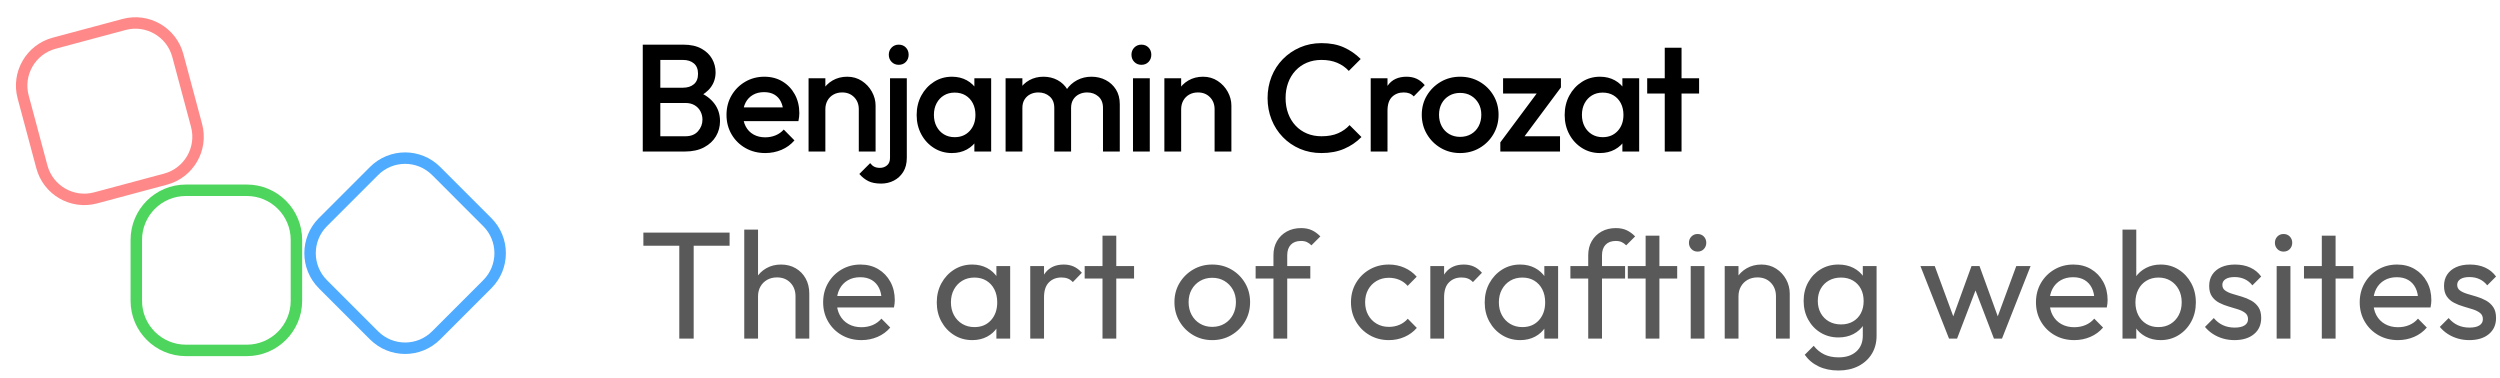
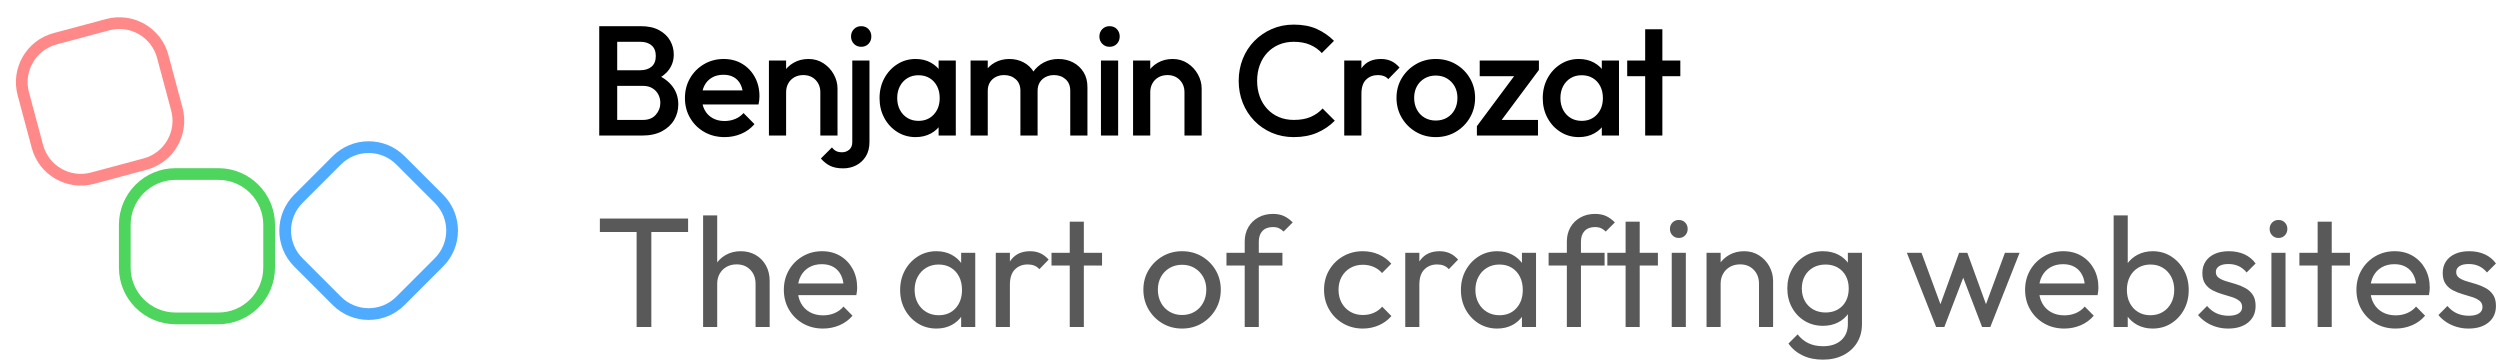
- <svg xmlns="http://www.w3.org/2000/svg" viewBox="0 0 655 99">
+ <svg xmlns="http://www.w3.org/2000/svg" viewBox="0 0 640 93">
  <g fill="none" fill-rule="evenodd">
    <g fill="currentColor" fill-rule="nonzero">
-       <path d="M177.974 88.71V61.74h3.77v26.97h-3.77Zm-9.41-24.32v-3.44h22.59v3.44h-22.59Zm39.86 24.32V77.65c0-1.46-.448-2.653-1.345-3.58-.897-.927-2.062-1.39-3.498-1.39-.977 0-1.839.212-2.586.635s-1.333 1.008-1.756 1.755c-.423.747-.635 1.603-.635 2.57l-1.5-.84c0-1.447.325-2.732.975-3.855.65-1.123 1.544-2.01 2.682-2.66 1.138-.65 2.426-.975 3.865-.975 1.439 0 2.716.323 3.833.97 1.117.647 1.992 1.542 2.625 2.685.633 1.143.95 2.465.95 3.965v11.78h-3.61Zm-13.43 0V60.15h3.61v28.56h-3.61Zm30.7.4c-1.9 0-3.607-.43-5.12-1.29-1.513-.86-2.71-2.042-3.59-3.545-.88-1.503-1.32-3.195-1.32-5.075 0-1.873.432-3.555 1.295-5.045.863-1.49 2.038-2.67 3.525-3.54 1.487-.87 3.143-1.305 4.97-1.305 1.753 0 3.303.402 4.65 1.205 1.347.803 2.405 1.908 3.175 3.315s1.155 3.013 1.155 4.82c0 .267-.017.553-.05.86-.033.307-.087.653-.16 1.04h-16.03v-2.99h14.12l-1.32 1.15c-.013-1.273-.243-2.36-.69-3.26-.447-.9-1.083-1.595-1.91-2.085-.827-.49-1.83-.735-3.01-.735-1.24 0-2.322.268-3.245.805-.923.537-1.64 1.285-2.15 2.245-.51.96-.765 2.097-.765 3.41 0 1.327.268 2.49.805 3.49s1.295 1.775 2.275 2.325c.98.55 2.113.825 3.4.825 1.06 0 2.04-.19 2.94-.57.9-.38 1.663-.94 2.29-1.68l2.31 2.34c-.907 1.067-2.018 1.882-3.335 2.445-1.317.563-2.722.845-4.215.845Zm29.04 0c-1.753 0-3.333-.435-4.74-1.305-1.407-.87-2.518-2.05-3.335-3.54-.817-1.49-1.225-3.162-1.225-5.015 0-1.873.408-3.557 1.225-5.05.817-1.493 1.927-2.682 3.33-3.565 1.403-.883 2.978-1.325 4.725-1.325 1.453 0 2.747.3 3.88.9 1.133.6 2.045 1.43 2.735 2.49.69 1.06 1.072 2.277 1.145 3.65v5.71c-.08 1.373-.46 2.592-1.14 3.655-.68 1.063-1.588 1.895-2.725 2.495-1.137.6-2.428.9-3.875.9Zm.58-3.41c1.793 0 3.235-.602 4.325-1.805 1.09-1.203 1.635-2.762 1.635-4.675 0-1.287-.248-2.418-.745-3.395s-1.193-1.738-2.09-2.285c-.897-.547-1.945-.82-3.145-.82s-2.26.277-3.18.83c-.92.553-1.645 1.318-2.175 2.295-.53.977-.795 2.098-.795 3.365s.265 2.388.795 3.365 1.258 1.742 2.185 2.295 1.99.83 3.19.83Zm5.74 3.01v-5.1l.66-4.65-.66-4.59v-4.66h3.61v19h-3.61Zm8.87 0v-19h3.61v19h-3.61Zm3.61-10.82-1.35-.63c0-2.407.56-4.333 1.68-5.78 1.12-1.447 2.733-2.17 4.84-2.17.947 0 1.808.17 2.585.51.777.34 1.498.887 2.165 1.64l-2.37 2.45c-.4-.433-.842-.743-1.325-.93-.483-.187-1.042-.28-1.675-.28-1.327 0-2.417.428-3.27 1.285-.853.857-1.28 2.158-1.28 3.905Zm15.32 10.82V61.75h3.61v26.96h-3.61Zm-4.67-15.73v-3.27h12.94v3.27h-12.94Zm33.42 16.13c-1.847 0-3.518-.442-5.015-1.325-1.497-.883-2.685-2.078-3.565-3.585-.88-1.507-1.32-3.187-1.32-5.04 0-1.847.44-3.51 1.32-4.99.88-1.48 2.068-2.66 3.565-3.54 1.497-.88 3.168-1.32 5.015-1.32 1.86 0 3.538.435 5.035 1.305 1.497.87 2.685 2.05 3.565 3.54.88 1.49 1.32 3.158 1.32 5.005 0 1.86-.44 3.542-1.32 5.045-.88 1.503-2.068 2.697-3.565 3.58-1.497.883-3.175 1.325-5.035 1.325Zm0-3.47c1.207 0 2.278-.278 3.215-.835.937-.557 1.67-1.327 2.2-2.31.53-.983.795-2.098.795-3.345 0-1.233-.27-2.327-.81-3.28-.54-.953-1.273-1.707-2.2-2.26-.927-.553-1.993-.83-3.2-.83-1.187 0-2.25.277-3.19.83s-1.675 1.307-2.205 2.26c-.53.953-.795 2.05-.795 3.29 0 1.247.265 2.36.795 3.34s1.265 1.748 2.205 2.305c.94.557 2.003.835 3.19.835Zm16.04 3.07V66.86c0-1.393.307-2.622.92-3.685.613-1.063 1.465-1.898 2.555-2.505 1.09-.607 2.345-.91 3.765-.91 1.093 0 2.04.188 2.84.565.8.377 1.537.915 2.21 1.615l-2.34 2.34c-.367-.373-.762-.658-1.185-.855-.423-.197-.935-.295-1.535-.295-1.153 0-2.045.328-2.675.985-.63.657-.945 1.575-.945 2.755v21.84h-3.61Zm-4.67-15.73v-3.27h14.33v3.27h-14.33Zm34.91 16.13c-1.867 0-3.553-.437-5.06-1.31-1.507-.873-2.695-2.063-3.565-3.57-.87-1.507-1.305-3.187-1.305-5.04 0-1.867.435-3.545 1.305-5.035.87-1.49 2.058-2.67 3.565-3.54 1.507-.87 3.193-1.305 5.06-1.305 1.453 0 2.81.277 4.07.83 1.26.553 2.333 1.34 3.22 2.36l-2.37 2.4c-.6-.693-1.322-1.22-2.165-1.58-.843-.36-1.762-.54-2.755-.54-1.207 0-2.28.277-3.22.83-.94.553-1.675 1.307-2.205 2.26-.53.953-.795 2.06-.795 3.32 0 1.247.265 2.355.795 3.325.53.97 1.265 1.733 2.205 2.29.94.557 2.013.835 3.22.835 1 0 1.923-.18 2.77-.54.847-.36 1.573-.89 2.18-1.59l2.37 2.4c-.893 1.027-1.973 1.817-3.24 2.37-1.267.553-2.627.83-4.08.83Zm10.86-.4v-19h3.61v19h-3.61Zm3.61-10.82-1.35-.63c0-2.407.56-4.333 1.68-5.78 1.12-1.447 2.733-2.17 4.84-2.17.947 0 1.808.17 2.585.51.777.34 1.498.887 2.165 1.64l-2.37 2.45c-.4-.433-.842-.743-1.325-.93-.483-.187-1.042-.28-1.675-.28-1.327 0-2.417.428-3.27 1.285-.853.857-1.28 2.158-1.28 3.905Zm19.94 11.22c-1.753 0-3.333-.435-4.74-1.305-1.407-.87-2.518-2.05-3.335-3.54-.817-1.49-1.225-3.162-1.225-5.015 0-1.873.408-3.557 1.225-5.05.817-1.493 1.927-2.682 3.33-3.565 1.403-.883 2.978-1.325 4.725-1.325 1.453 0 2.747.3 3.88.9 1.133.6 2.045 1.43 2.735 2.49.69 1.06 1.072 2.277 1.145 3.65v5.71c-.08 1.373-.46 2.592-1.14 3.655-.68 1.063-1.588 1.895-2.725 2.495-1.137.6-2.428.9-3.875.9Zm.58-3.41c1.793 0 3.235-.602 4.325-1.805 1.09-1.203 1.635-2.762 1.635-4.675 0-1.287-.248-2.418-.745-3.395-.497-.977-1.193-1.738-2.09-2.285-.897-.547-1.945-.82-3.145-.82s-2.26.277-3.18.83c-.92.553-1.645 1.318-2.175 2.295-.53.977-.795 2.098-.795 3.365s.265 2.388.795 3.365 1.258 1.742 2.185 2.295c.927.553 1.99.83 3.19.83Zm5.74 3.01v-5.1l.66-4.65-.66-4.59v-4.66h3.61v19h-3.61Zm11.5 0V66.86c0-1.393.307-2.622.92-3.685.613-1.063 1.465-1.898 2.555-2.505 1.09-.607 2.345-.91 3.765-.91 1.093 0 2.04.188 2.84.565.8.377 1.537.915 2.21 1.615l-2.34 2.34c-.367-.373-.762-.658-1.185-.855-.423-.197-.935-.295-1.535-.295-1.153 0-2.045.328-2.675.985-.63.657-.945 1.575-.945 2.755v21.84h-3.61Zm-4.67-15.73v-3.27h14.33v3.27h-14.33Zm19.71 15.73V61.75h3.61v26.96h-3.61Zm-4.67-15.73v-3.27h12.94v3.27h-12.94Zm16.48 15.73v-19h3.61v19h-3.61Zm1.8-22.79c-.647 0-1.185-.223-1.615-.67-.43-.447-.645-.993-.645-1.64 0-.653.215-1.2.645-1.64.43-.44.968-.66 1.615-.66.673 0 1.222.22 1.645.66.423.44.635.987.635 1.64 0 .647-.212 1.193-.635 1.64-.423.447-.972.67-1.645.67Zm20.54 22.79V77.65c0-1.46-.448-2.653-1.345-3.58-.897-.927-2.062-1.39-3.498-1.39-.977 0-1.839.212-2.586.635s-1.333 1.008-1.756 1.755c-.423.747-.635 1.603-.635 2.57l-1.5-.84c0-1.447.325-2.732.975-3.855.65-1.123 1.544-2.01 2.682-2.66 1.138-.65 2.426-.975 3.865-.975 1.439 0 2.716.358 3.833 1.075 1.117.717 1.992 1.657 2.625 2.82.633 1.163.95 2.405.95 3.725v11.78h-3.61Zm-13.43 0v-19h3.61v19h-3.61Zm29.79 8.36c-1.96 0-3.69-.358-5.19-1.075-1.5-.717-2.71-1.732-3.63-3.045l2.35-2.35c.76.98 1.673 1.73 2.74 2.25 1.067.52 2.333.78 3.8.78 1.94 0 3.478-.51 4.615-1.53s1.705-2.407 1.705-4.16v-4.71l.66-4.26-.66-4.26v-5h3.61v18.23c0 1.827-.42 3.422-1.26 4.785-.84 1.363-2.012 2.428-3.515 3.195s-3.245 1.15-5.225 1.15Zm0-8.66c-1.727 0-3.28-.417-4.66-1.25-1.38-.833-2.467-1.977-3.26-3.43-.793-1.453-1.19-3.087-1.19-4.9 0-1.807.395-3.427 1.185-4.86.79-1.433 1.875-2.568 3.255-3.405 1.38-.837 2.93-1.255 4.65-1.255 1.493 0 2.815.295 3.965.885 1.15.59 2.063 1.41 2.74 2.46.677 1.05 1.052 2.282 1.125 3.695v5.03c-.08 1.387-.463 2.61-1.15 3.67-.687 1.06-1.602 1.885-2.745 2.475-1.143.59-2.448.885-3.915.885Zm.7-3.41c1.18 0 2.215-.255 3.105-.765.89-.51 1.58-1.225 2.07-2.145.49-.92.735-1.997.735-3.23 0-1.227-.247-2.298-.74-3.215s-1.185-1.633-2.075-2.15c-.89-.517-1.928-.775-3.115-.775-1.193 0-2.248.258-3.165.775-.917.517-1.632 1.233-2.145 2.15s-.77 1.985-.77 3.205c0 1.2.258 2.267.775 3.2.517.933 1.233 1.658 2.15 2.175.917.517 1.975.775 3.175.775Zm28.28 3.71-7.49-19h3.75l5.45 14.79-1.2.03 5.38-14.82h2.1l5.38 14.82-1.2-.03 5.45-14.79h3.75l-7.49 19h-2.11l-5.49-14.34h1.32l-5.49 14.34zm32.81.4c-1.9 0-3.607-.43-5.12-1.29-1.513-.86-2.71-2.042-3.59-3.545-.88-1.503-1.32-3.195-1.32-5.075 0-1.873.432-3.555 1.295-5.045.863-1.49 2.038-2.67 3.525-3.54 1.487-.87 3.143-1.305 4.97-1.305 1.753 0 3.303.402 4.65 1.205 1.347.803 2.405 1.908 3.175 3.315s1.155 3.013 1.155 4.82c0 .267-.017.553-.05.86-.033.307-.087.653-.16 1.04h-16.03v-2.99h14.12l-1.32 1.15c-.013-1.273-.243-2.36-.69-3.26-.447-.9-1.083-1.595-1.91-2.085-.827-.49-1.83-.735-3.01-.735-1.24 0-2.322.268-3.245.805s-1.64 1.285-2.15 2.245c-.51.96-.765 2.097-.765 3.41 0 1.327.268 2.49.805 3.49s1.295 1.775 2.275 2.325c.98.55 2.113.825 3.4.825 1.06 0 2.04-.19 2.94-.57.9-.38 1.663-.94 2.29-1.68l2.31 2.34c-.907 1.067-2.018 1.882-3.335 2.445-1.317.563-2.722.845-4.215.845Zm22.64 0c-1.447 0-2.745-.302-3.895-.905-1.15-.603-2.072-1.437-2.765-2.5s-1.08-2.278-1.16-3.645v-5.71c.08-1.38.473-2.6 1.18-3.66.707-1.06 1.637-1.888 2.79-2.485 1.153-.597 2.437-.895 3.85-.895 1.74 0 3.307.44 4.7 1.32 1.393.88 2.495 2.067 3.305 3.56.81 1.493 1.215 3.18 1.215 5.06 0 1.853-.403 3.525-1.21 5.015-.807 1.49-1.908 2.67-3.305 3.54-1.397.87-2.965 1.305-4.705 1.305Zm-.6-3.41c1.2 0 2.257-.275 3.17-.825.913-.55 1.632-1.315 2.155-2.295.523-.98.785-2.103.785-3.37 0-1.273-.262-2.398-.785-3.375s-1.24-1.74-2.15-2.29c-.91-.55-1.958-.825-3.145-.825s-2.237.275-3.15.825c-.913.55-1.623 1.313-2.13 2.29s-.76 2.105-.76 3.385c0 1.267.252 2.388.755 3.365s1.21 1.74 2.12 2.29c.91.55 1.955.825 3.135.825Zm-9.4 3.01V60.15h3.61v14.22l-.67 4.59.67 4.65v5.1h-3.61Zm29.32.4c-1.047 0-2.048-.14-3.005-.42-.957-.28-1.832-.677-2.625-1.19-.793-.513-1.487-1.13-2.08-1.85l2.31-2.32c.7.84 1.505 1.467 2.415 1.88.91.413 1.928.62 3.055.62 1.12 0 1.983-.192 2.59-.575.607-.383.91-.928.91-1.635 0-.693-.245-1.233-.735-1.62-.49-.387-1.123-.705-1.9-.955s-1.595-.498-2.455-.745c-.86-.247-1.678-.57-2.455-.97s-1.41-.952-1.9-1.655-.735-1.625-.735-2.765c0-1.147.275-2.137.825-2.97.55-.833 1.33-1.48 2.34-1.94 1.01-.46 2.215-.69 3.615-.69 1.487 0 2.812.263 3.975.79 1.163.527 2.122 1.31 2.875 2.35l-2.31 2.31c-.553-.707-1.22-1.245-2-1.615-.78-.37-1.667-.555-2.66-.555-1.033 0-1.827.183-2.38.55-.553.367-.83.863-.83 1.49 0 .633.245 1.127.735 1.48.49.353 1.123.647 1.9.88.777.233 1.595.477 2.455.73.86.253 1.678.593 2.455 1.02.777.427 1.41 1 1.9 1.72s.735 1.67.735 2.85c0 1.78-.632 3.192-1.895 4.235-1.263 1.043-2.972 1.565-5.125 1.565Zm11.07-.4v-19h3.61v19h-3.61Zm1.8-22.79c-.647 0-1.185-.223-1.615-.67-.43-.447-.645-.993-.645-1.64 0-.653.215-1.2.645-1.64.43-.44.968-.66 1.615-.66.673 0 1.222.22 1.645.66.423.44.635.987.635 1.64 0 .647-.212 1.193-.635 1.64-.423.447-.972.67-1.645.67Zm10.03 22.79V61.75h3.61v26.96h-3.61Zm-4.67-15.73v-3.27h12.94v3.27h-12.94Zm24.63 16.13c-1.9 0-3.607-.43-5.12-1.29-1.513-.86-2.71-2.042-3.59-3.545-.88-1.503-1.32-3.195-1.32-5.075 0-1.873.432-3.555 1.295-5.045.863-1.49 2.038-2.67 3.525-3.54 1.487-.87 3.143-1.305 4.97-1.305 1.753 0 3.303.402 4.65 1.205 1.347.803 2.405 1.908 3.175 3.315s1.155 3.013 1.155 4.82c0 .267-.017.553-.05.86-.033.307-.087.653-.16 1.04h-16.03v-2.99h14.12l-1.32 1.15c-.013-1.273-.243-2.36-.69-3.26-.447-.9-1.083-1.595-1.91-2.085-.827-.49-1.83-.735-3.01-.735-1.24 0-2.322.268-3.245.805s-1.64 1.285-2.15 2.245c-.51.96-.765 2.097-.765 3.41 0 1.327.268 2.49.805 3.49s1.295 1.775 2.275 2.325c.98.55 2.113.825 3.4.825 1.06 0 2.04-.19 2.94-.57.9-.38 1.663-.94 2.29-1.68l2.31 2.34c-.907 1.067-2.018 1.882-3.335 2.445-1.317.563-2.722.845-4.215.845Zm18.67 0c-1.047 0-2.048-.14-3.005-.42-.957-.28-1.832-.677-2.625-1.19-.793-.513-1.487-1.13-2.08-1.85l2.31-2.32c.7.84 1.505 1.467 2.415 1.88.91.413 1.928.62 3.055.62 1.12 0 1.983-.192 2.59-.575.607-.383.91-.928.91-1.635 0-.693-.245-1.233-.735-1.62-.49-.387-1.123-.705-1.9-.955s-1.595-.498-2.455-.745c-.86-.247-1.678-.57-2.455-.97s-1.41-.952-1.9-1.655-.735-1.625-.735-2.765c0-1.147.275-2.137.825-2.97.55-.833 1.33-1.48 2.34-1.94 1.01-.46 2.215-.69 3.615-.69 1.487 0 2.812.263 3.975.79 1.163.527 2.122 1.31 2.875 2.35l-2.31 2.31c-.553-.707-1.22-1.245-2-1.615-.78-.37-1.667-.555-2.66-.555-1.033 0-1.827.183-2.38.55-.553.367-.83.863-.83 1.49 0 .633.245 1.127.735 1.48.49.353 1.123.647 1.9.88.777.233 1.595.477 2.455.73.86.253 1.678.593 2.455 1.02.777.427 1.41 1 1.9 1.72s.735 1.67.735 2.85c0 1.78-.632 3.192-1.895 4.235-1.263 1.043-2.972 1.565-5.125 1.565Z" opacity=".65" />
-       <path d="M171.564 39.7v-4h8.04c1.413 0 2.507-.44 3.28-1.32.773-.88 1.16-1.893 1.16-3.04 0-.773-.173-1.493-.52-2.16-.347-.667-.853-1.2-1.52-1.6-.667-.4-1.467-.6-2.4-.6h-8.04v-4h7.36c1.2 0 2.16-.307 2.88-.92.72-.613 1.08-1.52 1.08-2.72 0-1.2-.36-2.107-1.08-2.72-.72-.613-1.68-.92-2.88-.92h-7.36v-4h7.48c1.893 0 3.467.347 4.72 1.04 1.253.693 2.187 1.587 2.8 2.68.613 1.093.92 2.267.92 3.52 0 1.467-.407 2.76-1.22 3.88s-2.007 2.027-3.58 2.72l.36-1.44c1.76.72 3.133 1.733 4.12 3.04.987 1.307 1.48 2.84 1.48 4.6 0 1.44-.353 2.76-1.06 3.96-.707 1.2-1.747 2.167-3.12 2.9s-3.06 1.1-5.06 1.1h-7.84Zm-3.16 0v-28h4.6v28h-4.6Zm32.1.4c-1.92 0-3.647-.433-5.18-1.3-1.533-.867-2.747-2.06-3.64-3.58-.893-1.52-1.34-3.227-1.34-5.12s.44-3.593 1.32-5.1c.88-1.507 2.073-2.7 3.58-3.58 1.507-.88 3.18-1.32 5.02-1.32 1.787 0 3.367.413 4.74 1.24 1.373.827 2.453 1.96 3.24 3.4s1.18 3.08 1.18 4.92c0 .32-.02.647-.06.98-.04.333-.1.7-.18 1.1h-15.76v-3.6h13.48l-1.64 1.44c-.053-1.173-.28-2.16-.68-2.96-.4-.8-.967-1.413-1.7-1.84-.733-.427-1.633-.64-2.7-.64-1.12 0-2.093.24-2.92.72-.827.48-1.467 1.153-1.92 2.02-.453.867-.68 1.9-.68 3.1 0 1.2.24 2.253.72 3.16.48.907 1.16 1.607 2.04 2.1.88.493 1.893.74 3.04.74.987 0 1.9-.173 2.74-.52.84-.347 1.553-.853 2.14-1.52l2.8 2.84c-.933 1.093-2.067 1.92-3.4 2.48s-2.747.84-4.24.84Zm24.5-.4V28.62c0-1.28-.407-2.333-1.22-3.16-.813-.827-1.857-1.24-3.13-1.24-.867 0-1.632.187-2.295.56-.663.373-1.182.893-1.555 1.56-.373.667-.56 1.427-.56 2.28l-1.72-.96c0-1.467.32-2.767.96-3.9.64-1.133 1.525-2.027 2.656-2.68 1.131-.653 2.411-.98 3.84-.98 1.43 0 2.704.367 3.824 1.1 1.12.733 2 1.68 2.64 2.84.64 1.16.96 2.367.96 3.62V39.7h-4.4Zm-13.16 0V20.5h4.4v19.2h-4.4Z" />
-       <path d="M230.864 48.1c-1.36 0-2.473-.213-3.34-.64-.867-.427-1.66-1.053-2.38-1.88l2.84-2.84c.32.427.68.74 1.08.94.4.2.893.3 1.48.3.72 0 1.34-.22 1.86-.66.52-.44.78-1.087.78-1.94V20.5h4.4v20.84c0 1.467-.313 2.7-.94 3.7-.627 1-1.447 1.76-2.46 2.28-1.013.52-2.12.78-3.32.78Zm4.6-31.12c-.747 0-1.367-.253-1.86-.76-.493-.507-.74-1.133-.74-1.88s.247-1.373.74-1.88 1.113-.76 1.86-.76c.773 0 1.4.253 1.88.76s.72 1.133.72 1.88-.24 1.373-.72 1.88-1.107.76-1.88.76Zm13.94 23.12c-1.733 0-3.3-.44-4.7-1.32-1.4-.88-2.507-2.073-3.32-3.58-.813-1.507-1.22-3.193-1.22-5.06 0-1.893.407-3.593 1.22-5.1.813-1.507 1.92-2.707 3.32-3.6 1.4-.893 2.967-1.34 4.7-1.34 1.467 0 2.767.313 3.9.94 1.133.627 2.033 1.487 2.7 2.58.667 1.093 1 2.333 1 3.72v5.52c0 1.387-.327 2.627-.98 3.72-.653 1.093-1.553 1.953-2.7 2.58-1.147.627-2.453.94-3.92.94Zm.72-4.16c1.627 0 2.94-.547 3.94-1.64 1-1.093 1.5-2.493 1.5-4.2 0-1.147-.227-2.16-.68-3.04-.453-.88-1.087-1.567-1.9-2.06-.813-.493-1.767-.74-2.86-.74-1.067 0-2.007.247-2.82.74s-1.453 1.18-1.92 2.06c-.467.88-.7 1.893-.7 3.04s.233 2.16.7 3.04c.467.88 1.107 1.567 1.92 2.06s1.753.74 2.82.74Zm5.16 3.76v-5.16l.76-4.68-.76-4.64V20.5h4.4v19.2h-4.4Zm8.18 0V20.5h4.4v19.2h-4.4Zm12.76 0V28.26c0-1.28-.4-2.273-1.2-2.98-.8-.707-1.787-1.06-2.96-1.06-.8 0-1.513.16-2.14.48-.627.32-1.127.78-1.5 1.38-.373.6-.56 1.327-.56 2.18l-1.72-.96c0-1.467.32-2.733.96-3.8.64-1.067 1.507-1.9 2.6-2.5 1.093-.6 2.32-.9 3.68-.9 1.36 0 2.587.293 3.68.88 1.093.587 1.96 1.413 2.6 2.48.64 1.067.96 2.347.96 3.84v12.4h-4.4Zm12.76 0V28.26c0-1.28-.4-2.273-1.2-2.98-.8-.707-1.787-1.06-2.96-1.06-.773 0-1.48.16-2.12.48-.64.32-1.147.78-1.52 1.38-.373.6-.56 1.327-.56 2.18l-2.48-.96c.133-1.467.56-2.733 1.28-3.8.72-1.067 1.647-1.9 2.78-2.5 1.133-.6 2.38-.9 3.74-.9 1.387 0 2.64.293 3.76.88 1.12.587 2.013 1.413 2.68 2.48.667 1.067 1 2.347 1 3.84v12.4h-4.4Zm7.86 0V20.5h4.4v19.2h-4.4Zm2.2-22.72c-.747 0-1.367-.253-1.86-.76s-.74-1.133-.74-1.88.247-1.373.74-1.88 1.113-.76 1.86-.76c.773 0 1.4.253 1.88.76s.72 1.133.72 1.88-.24 1.373-.72 1.88-1.107.76-1.88.76Zm19.18 22.72V28.62c0-1.28-.407-2.333-1.22-3.16-.813-.827-1.857-1.24-3.13-1.24-.867 0-1.632.187-2.295.56-.663.373-1.182.893-1.555 1.56-.373.667-.56 1.427-.56 2.28l-1.72-.96c0-1.467.32-2.767.96-3.9.64-1.133 1.525-2.027 2.656-2.68 1.131-.653 2.411-.98 3.84-.98 1.43 0 2.704.367 3.824 1.1 1.12.733 2 1.68 2.64 2.84.64 1.16.96 2.367.96 3.62V39.7h-4.4Zm-13.16 0V20.5h4.4v19.2h-4.4Zm41.16.4c-2.027 0-3.9-.367-5.62-1.1-1.72-.733-3.22-1.76-4.5-3.08-1.28-1.32-2.267-2.853-2.96-4.6-.693-1.747-1.04-3.62-1.04-5.62s.347-3.873 1.04-5.62c.693-1.747 1.68-3.273 2.96-4.58 1.28-1.307 2.78-2.333 4.5-3.08 1.72-.747 3.593-1.12 5.62-1.12 2.267 0 4.227.373 5.88 1.12 1.653.747 3.12 1.76 4.4 3.04l-3.12 3.12c-.827-.907-1.833-1.613-3.02-2.12-1.187-.507-2.567-.76-4.14-.76-1.387 0-2.653.24-3.8.72-1.147.48-2.14 1.167-2.98 2.06-.84.893-1.487 1.953-1.94 3.18-.453 1.227-.68 2.573-.68 4.04 0 1.467.227 2.813.68 4.04.453 1.227 1.1 2.287 1.94 3.18.84.893 1.833 1.58 2.98 2.06 1.147.48 2.413.72 3.8.72 1.707 0 3.153-.26 4.34-.78s2.193-1.233 3.02-2.14l3.12 3.12c-1.28 1.307-2.787 2.333-4.52 3.08-1.733.747-3.72 1.12-5.96 1.12Zm12.9-.4V20.5h4.4v19.2h-4.4Zm4.4-10.68-1.52-.76c0-2.427.54-4.393 1.62-5.9 1.08-1.507 2.713-2.26 4.9-2.26.96 0 1.827.173 2.6.52s1.493.907 2.16 1.68l-2.88 2.96c-.347-.373-.733-.64-1.16-.8-.427-.16-.92-.24-1.48-.24-1.227 0-2.24.387-3.04 1.16-.8.773-1.2 1.987-1.2 3.64Zm19.02 11.08c-1.867 0-3.56-.447-5.08-1.34-1.52-.893-2.727-2.1-3.62-3.62-.893-1.52-1.34-3.213-1.34-5.08 0-1.867.447-3.547 1.34-5.04.893-1.493 2.1-2.687 3.62-3.58 1.52-.893 3.213-1.34 5.08-1.34 1.893 0 3.6.44 5.12 1.32 1.52.88 2.727 2.073 3.62 3.58.893 1.507 1.34 3.193 1.34 5.06 0 1.867-.447 3.56-1.34 5.08-.893 1.52-2.1 2.727-3.62 3.62-1.52.893-3.227 1.34-5.12 1.34Zm0-4.24c1.093 0 2.06-.247 2.9-.74.84-.493 1.493-1.18 1.96-2.06.467-.88.7-1.88.7-3s-.24-2.107-.72-2.96c-.48-.853-1.133-1.527-1.96-2.02s-1.787-.74-2.88-.74c-1.067 0-2.02.247-2.86.74-.84.493-1.493 1.167-1.96 2.02-.467.853-.7 1.84-.7 2.96 0 1.12.233 2.12.7 3 .467.88 1.12 1.567 1.96 2.06.84.493 1.793.74 2.86.74Zm10.54 1.44 10.72-14.4h5.16l-10.72 14.4h-5.16Zm0 2.4v-2.4l4-1.6h11.64v4h-15.64Zm.72-15.2v-4h15.16v2.4l-4 1.6h-11.16Zm25.38 15.6c-1.733 0-3.3-.44-4.7-1.32-1.4-.88-2.507-2.073-3.32-3.58-.813-1.507-1.22-3.193-1.22-5.06 0-1.893.407-3.593 1.22-5.1.813-1.507 1.92-2.707 3.32-3.6 1.4-.893 2.967-1.34 4.7-1.34 1.467 0 2.767.313 3.9.94 1.133.627 2.033 1.487 2.7 2.58.667 1.093 1 2.333 1 3.72v5.52c0 1.387-.327 2.627-.98 3.72-.653 1.093-1.553 1.953-2.7 2.58-1.147.627-2.453.94-3.92.94Zm.72-4.16c1.627 0 2.94-.547 3.94-1.64 1-1.093 1.5-2.493 1.5-4.2 0-1.147-.227-2.16-.68-3.04-.453-.88-1.087-1.567-1.9-2.06-.813-.493-1.767-.74-2.86-.74-1.067 0-2.007.247-2.82.74-.813.493-1.453 1.18-1.92 2.06-.467.88-.7 1.893-.7 3.04s.233 2.16.7 3.04c.467.88 1.107 1.567 1.92 2.06.813.493 1.753.74 2.82.74Zm5.16 3.76v-5.16l.76-4.68-.76-4.64V20.5h4.4v19.2h-4.4Zm11.1 0V12.5h4.4v27.2h-4.4Zm-4.6-15.2v-4h13.6v4h-13.6Z" />
+       <path d="M162.974 83.71V56.74h3.77v26.97h-3.77Zm-9.41-24.32v-3.44h22.59v3.44h-22.59Zm39.86 24.32V72.65c0-1.46-.448-2.653-1.345-3.58-.897-.927-2.062-1.39-3.498-1.39-.977 0-1.839.212-2.586.635s-1.333 1.008-1.756 1.755c-.423.747-.635 1.603-.635 2.57l-1.5-.84c0-1.447.325-2.732.975-3.855.65-1.123 1.544-2.01 2.682-2.66 1.138-.65 2.426-.975 3.865-.975 1.439 0 2.716.323 3.833.97 1.117.647 1.992 1.542 2.625 2.685.633 1.143.95 2.465.95 3.965v11.78h-3.61Zm-13.43 0V55.15h3.61v28.56h-3.61Zm30.7.4c-1.9 0-3.607-.43-5.12-1.29-1.513-.86-2.71-2.042-3.59-3.545-.88-1.503-1.32-3.195-1.32-5.075 0-1.873.432-3.555 1.295-5.045.863-1.49 2.038-2.67 3.525-3.54 1.487-.87 3.143-1.305 4.97-1.305 1.753 0 3.303.402 4.65 1.205 1.347.803 2.405 1.908 3.175 3.315s1.155 3.013 1.155 4.82c0 .267-.017.553-.05.86-.033.307-.087.653-.16 1.04h-16.03v-2.99h14.12l-1.32 1.15c-.013-1.273-.243-2.36-.69-3.26-.447-.9-1.083-1.595-1.91-2.085-.827-.49-1.83-.735-3.01-.735-1.24 0-2.322.268-3.245.805-.923.537-1.64 1.285-2.15 2.245-.51.96-.765 2.097-.765 3.41 0 1.327.268 2.49.805 3.49s1.295 1.775 2.275 2.325c.98.55 2.113.825 3.4.825 1.06 0 2.04-.19 2.94-.57.9-.38 1.663-.94 2.29-1.68l2.31 2.34c-.907 1.067-2.018 1.882-3.335 2.445-1.317.563-2.722.845-4.215.845Zm29.04 0c-1.753 0-3.333-.435-4.74-1.305-1.407-.87-2.518-2.05-3.335-3.54-.817-1.49-1.225-3.162-1.225-5.015 0-1.873.408-3.557 1.225-5.05.817-1.493 1.927-2.682 3.33-3.565 1.403-.883 2.978-1.325 4.725-1.325 1.453 0 2.747.3 3.88.9 1.133.6 2.045 1.43 2.735 2.49.69 1.06 1.072 2.277 1.145 3.65v5.71c-.08 1.373-.46 2.592-1.14 3.655-.68 1.063-1.588 1.895-2.725 2.495-1.137.6-2.428.9-3.875.9Zm.58-3.41c1.793 0 3.235-.602 4.325-1.805 1.09-1.203 1.635-2.762 1.635-4.675 0-1.287-.248-2.418-.745-3.395s-1.193-1.738-2.09-2.285c-.897-.547-1.945-.82-3.145-.82s-2.26.277-3.18.83c-.92.553-1.645 1.318-2.175 2.295-.53.977-.795 2.098-.795 3.365s.265 2.388.795 3.365 1.258 1.742 2.185 2.295 1.99.83 3.19.83Zm5.74 3.01v-5.1l.66-4.65-.66-4.59v-4.66h3.61v19h-3.61Zm8.87 0v-19h3.61v19h-3.61Zm3.61-10.82-1.35-.63c0-2.407.56-4.333 1.68-5.78 1.12-1.447 2.733-2.17 4.84-2.17.947 0 1.808.17 2.585.51.777.34 1.498.887 2.165 1.64l-2.37 2.45c-.4-.433-.842-.743-1.325-.93-.483-.187-1.042-.28-1.675-.28-1.327 0-2.417.428-3.27 1.285-.853.857-1.28 2.158-1.28 3.905Zm15.32 10.82V56.75h3.61v26.96h-3.61Zm-4.67-15.73v-3.27h12.94v3.27h-12.94Zm33.42 16.13c-1.847 0-3.518-.442-5.015-1.325-1.497-.883-2.685-2.078-3.565-3.585-.88-1.507-1.32-3.187-1.32-5.04 0-1.847.44-3.51 1.32-4.99.88-1.48 2.068-2.66 3.565-3.54 1.497-.88 3.168-1.32 5.015-1.32 1.86 0 3.538.435 5.035 1.305 1.497.87 2.685 2.05 3.565 3.54.88 1.49 1.32 3.158 1.32 5.005 0 1.86-.44 3.542-1.32 5.045-.88 1.503-2.068 2.697-3.565 3.58-1.497.883-3.175 1.325-5.035 1.325Zm0-3.47c1.207 0 2.278-.278 3.215-.835.937-.557 1.67-1.327 2.2-2.31.53-.983.795-2.098.795-3.345 0-1.233-.27-2.327-.81-3.28-.54-.953-1.273-1.707-2.2-2.26-.927-.553-1.993-.83-3.2-.83-1.187 0-2.25.277-3.19.83s-1.675 1.307-2.205 2.26c-.53.953-.795 2.05-.795 3.29 0 1.247.265 2.36.795 3.34s1.265 1.748 2.205 2.305c.94.557 2.003.835 3.19.835Zm16.04 3.07V61.86c0-1.393.307-2.622.92-3.685.613-1.063 1.465-1.898 2.555-2.505 1.09-.607 2.345-.91 3.765-.91 1.093 0 2.04.188 2.84.565.8.377 1.537.915 2.21 1.615l-2.34 2.34c-.367-.373-.762-.658-1.185-.855-.423-.197-.935-.295-1.535-.295-1.153 0-2.045.328-2.675.985-.63.657-.945 1.575-.945 2.755v21.84h-3.61Zm-4.67-15.73v-3.27h14.33v3.27h-14.33Zm34.91 16.13c-1.867 0-3.553-.437-5.06-1.31-1.507-.873-2.695-2.063-3.565-3.57-.87-1.507-1.305-3.187-1.305-5.04 0-1.867.435-3.545 1.305-5.035.87-1.49 2.058-2.67 3.565-3.54 1.507-.87 3.193-1.305 5.06-1.305 1.453 0 2.81.277 4.07.83 1.26.553 2.333 1.34 3.22 2.36l-2.37 2.4c-.6-.693-1.322-1.22-2.165-1.58-.843-.36-1.762-.54-2.755-.54-1.207 0-2.28.277-3.22.83-.94.553-1.675 1.307-2.205 2.26-.53.953-.795 2.06-.795 3.32 0 1.247.265 2.355.795 3.325.53.97 1.265 1.733 2.205 2.29.94.557 2.013.835 3.22.835 1 0 1.923-.18 2.77-.54.847-.36 1.573-.89 2.18-1.59l2.37 2.4c-.893 1.027-1.973 1.817-3.24 2.37-1.267.553-2.627.83-4.08.83Zm10.86-.4v-19h3.61v19h-3.61Zm3.61-10.82-1.35-.63c0-2.407.56-4.333 1.68-5.78 1.12-1.447 2.733-2.17 4.84-2.17.947 0 1.808.17 2.585.51.777.34 1.498.887 2.165 1.64l-2.37 2.45c-.4-.433-.842-.743-1.325-.93-.483-.187-1.042-.28-1.675-.28-1.327 0-2.417.428-3.27 1.285-.853.857-1.28 2.158-1.28 3.905Zm19.94 11.22c-1.753 0-3.333-.435-4.74-1.305-1.407-.87-2.518-2.05-3.335-3.54-.817-1.49-1.225-3.162-1.225-5.015 0-1.873.408-3.557 1.225-5.05.817-1.493 1.927-2.682 3.33-3.565 1.403-.883 2.978-1.325 4.725-1.325 1.453 0 2.747.3 3.88.9 1.133.6 2.045 1.43 2.735 2.49.69 1.06 1.072 2.277 1.145 3.65v5.71c-.08 1.373-.46 2.592-1.14 3.655-.68 1.063-1.588 1.895-2.725 2.495-1.137.6-2.428.9-3.875.9Zm.58-3.41c1.793 0 3.235-.602 4.325-1.805 1.09-1.203 1.635-2.762 1.635-4.675 0-1.287-.248-2.418-.745-3.395-.497-.977-1.193-1.738-2.09-2.285-.897-.547-1.945-.82-3.145-.82s-2.26.277-3.18.83c-.92.553-1.645 1.318-2.175 2.295-.53.977-.795 2.098-.795 3.365s.265 2.388.795 3.365 1.258 1.742 2.185 2.295c.927.553 1.99.83 3.19.83Zm5.74 3.01v-5.1l.66-4.65-.66-4.59v-4.66h3.61v19h-3.61Zm11.5 0V61.86c0-1.393.307-2.622.92-3.685.613-1.063 1.465-1.898 2.555-2.505 1.09-.607 2.345-.91 3.765-.91 1.093 0 2.04.188 2.84.565.8.377 1.537.915 2.21 1.615l-2.34 2.34c-.367-.373-.762-.658-1.185-.855-.423-.197-.935-.295-1.535-.295-1.153 0-2.045.328-2.675.985-.63.657-.945 1.575-.945 2.755v21.84h-3.61Zm-4.67-15.73v-3.27h14.33v3.27h-14.33Zm19.71 15.73V56.75h3.61v26.96h-3.61Zm-4.67-15.73v-3.27h12.94v3.27h-12.94Zm16.48 15.73v-19h3.61v19h-3.61Zm1.8-22.79c-.647 0-1.185-.223-1.615-.67-.43-.447-.645-.993-.645-1.64 0-.653.215-1.2.645-1.64.43-.44.968-.66 1.615-.66.673 0 1.222.22 1.645.66.423.44.635.987.635 1.64 0 .647-.212 1.193-.635 1.64-.423.447-.972.67-1.645.67Zm20.54 22.79V72.65c0-1.46-.448-2.653-1.345-3.58-.897-.927-2.062-1.39-3.498-1.39-.977 0-1.839.212-2.586.635s-1.333 1.008-1.756 1.755c-.423.747-.635 1.603-.635 2.57l-1.5-.84c0-1.447.325-2.732.975-3.855.65-1.123 1.544-2.01 2.682-2.66 1.138-.65 2.426-.975 3.865-.975 1.439 0 2.716.358 3.833 1.075 1.117.717 1.992 1.657 2.625 2.82.633 1.163.95 2.405.95 3.725v11.78h-3.61Zm-13.43 0v-19h3.61v19h-3.61Zm29.79 8.36c-1.96 0-3.69-.358-5.19-1.075-1.5-.717-2.71-1.732-3.63-3.045l2.35-2.35c.76.98 1.673 1.73 2.74 2.25 1.067.52 2.333.78 3.8.78 1.94 0 3.478-.51 4.615-1.53s1.705-2.407 1.705-4.16v-4.71l.66-4.26-.66-4.26v-5h3.61v18.23c0 1.827-.42 3.422-1.26 4.785-.84 1.363-2.012 2.428-3.515 3.195s-3.245 1.15-5.225 1.15Zm0-8.66c-1.727 0-3.28-.417-4.66-1.25-1.38-.833-2.467-1.977-3.26-3.43-.793-1.453-1.19-3.087-1.19-4.9 0-1.807.395-3.427 1.185-4.86.79-1.433 1.875-2.568 3.255-3.405 1.38-.837 2.93-1.255 4.65-1.255 1.493 0 2.815.295 3.965.885 1.15.59 2.063 1.41 2.74 2.46.677 1.05 1.052 2.282 1.125 3.695v5.03c-.08 1.387-.463 2.61-1.15 3.67-.687 1.06-1.602 1.885-2.745 2.475-1.143.59-2.448.885-3.915.885Zm.7-3.41c1.18 0 2.215-.255 3.105-.765.89-.51 1.58-1.225 2.07-2.145.49-.92.735-1.997.735-3.23 0-1.227-.247-2.298-.74-3.215s-1.185-1.633-2.075-2.15c-.89-.517-1.928-.775-3.115-.775-1.193 0-2.248.258-3.165.775-.917.517-1.632 1.233-2.145 2.15s-.77 1.985-.77 3.205c0 1.2.258 2.267.775 3.2.517.933 1.233 1.658 2.15 2.175.917.517 1.975.775 3.175.775Zm28.28 3.71-7.49-19h3.75l5.45 14.79-1.2.03 5.38-14.82h2.1l5.38 14.82-1.2-.03 5.45-14.79h3.75l-7.49 19h-2.11l-5.49-14.34h1.32l-5.49 14.34zm32.81.4c-1.9 0-3.607-.43-5.12-1.29-1.513-.86-2.71-2.042-3.59-3.545-.88-1.503-1.32-3.195-1.32-5.075 0-1.873.432-3.555 1.295-5.045.863-1.49 2.038-2.67 3.525-3.54 1.487-.87 3.143-1.305 4.97-1.305 1.753 0 3.303.402 4.65 1.205 1.347.803 2.405 1.908 3.175 3.315s1.155 3.013 1.155 4.82c0 .267-.017.553-.05.86-.033.307-.087.653-.16 1.04h-16.03v-2.99h14.12l-1.32 1.15c-.013-1.273-.243-2.36-.69-3.26-.447-.9-1.083-1.595-1.91-2.085-.827-.49-1.83-.735-3.01-.735-1.24 0-2.322.268-3.245.805s-1.64 1.285-2.15 2.245c-.51.96-.765 2.097-.765 3.41 0 1.327.268 2.49.805 3.49s1.295 1.775 2.275 2.325c.98.55 2.113.825 3.4.825 1.06 0 2.04-.19 2.94-.57.9-.38 1.663-.94 2.29-1.68l2.31 2.34c-.907 1.067-2.018 1.882-3.335 2.445-1.317.563-2.722.845-4.215.845Zm22.64 0c-1.447 0-2.745-.302-3.895-.905-1.15-.603-2.072-1.437-2.765-2.5s-1.08-2.278-1.16-3.645v-5.71c.08-1.38.473-2.6 1.18-3.66.707-1.06 1.637-1.888 2.79-2.485 1.153-.597 2.437-.895 3.85-.895 1.74 0 3.307.44 4.7 1.32 1.393.88 2.495 2.067 3.305 3.56.81 1.493 1.215 3.18 1.215 5.06 0 1.853-.403 3.525-1.21 5.015-.807 1.49-1.908 2.67-3.305 3.54-1.397.87-2.965 1.305-4.705 1.305Zm-.6-3.41c1.2 0 2.257-.275 3.17-.825.913-.55 1.632-1.315 2.155-2.295.523-.98.785-2.103.785-3.37 0-1.273-.262-2.398-.785-3.375s-1.24-1.74-2.15-2.29c-.91-.55-1.958-.825-3.145-.825s-2.237.275-3.15.825c-.913.55-1.623 1.313-2.13 2.29s-.76 2.105-.76 3.385c0 1.267.252 2.388.755 3.365s1.21 1.74 2.12 2.29c.91.55 1.955.825 3.135.825Zm-9.4 3.01V55.15h3.61v14.22l-.67 4.59.67 4.65v5.1h-3.61Zm29.32.4c-1.047 0-2.048-.14-3.005-.42-.957-.28-1.832-.677-2.625-1.19-.793-.513-1.487-1.13-2.08-1.85l2.31-2.32c.7.84 1.505 1.467 2.415 1.88.91.413 1.928.62 3.055.62 1.12 0 1.983-.192 2.59-.575.607-.383.91-.928.91-1.635 0-.693-.245-1.233-.735-1.62-.49-.387-1.123-.705-1.9-.955s-1.595-.498-2.455-.745c-.86-.247-1.678-.57-2.455-.97s-1.41-.952-1.9-1.655-.735-1.625-.735-2.765c0-1.147.275-2.137.825-2.97.55-.833 1.33-1.48 2.34-1.94 1.01-.46 2.215-.69 3.615-.69 1.487 0 2.812.263 3.975.79 1.163.527 2.122 1.31 2.875 2.35l-2.31 2.31c-.553-.707-1.22-1.245-2-1.615-.78-.37-1.667-.555-2.66-.555-1.033 0-1.827.183-2.38.55-.553.367-.83.863-.83 1.49 0 .633.245 1.127.735 1.48.49.353 1.123.647 1.9.88.777.233 1.595.477 2.455.73.86.253 1.678.593 2.455 1.02.777.427 1.41 1 1.9 1.72s.735 1.67.735 2.85c0 1.78-.632 3.192-1.895 4.235-1.263 1.043-2.972 1.565-5.125 1.565Zm11.07-.4v-19h3.61v19h-3.61Zm1.8-22.79c-.647 0-1.185-.223-1.615-.67-.43-.447-.645-.993-.645-1.64 0-.653.215-1.2.645-1.64.43-.44.968-.66 1.615-.66.673 0 1.222.22 1.645.66.423.44.635.987.635 1.64 0 .647-.212 1.193-.635 1.64-.423.447-.972.67-1.645.67Zm10.03 22.79V56.75h3.61v26.96h-3.61Zm-4.67-15.73v-3.27h12.94v3.27h-12.94Zm24.63 16.13c-1.9 0-3.607-.43-5.12-1.29-1.513-.86-2.71-2.042-3.59-3.545-.88-1.503-1.32-3.195-1.32-5.075 0-1.873.432-3.555 1.295-5.045.863-1.49 2.038-2.67 3.525-3.54 1.487-.87 3.143-1.305 4.97-1.305 1.753 0 3.303.402 4.65 1.205 1.347.803 2.405 1.908 3.175 3.315s1.155 3.013 1.155 4.82c0 .267-.017.553-.05.86-.033.307-.087.653-.16 1.04h-16.03v-2.99h14.12l-1.32 1.15c-.013-1.273-.243-2.36-.69-3.26-.447-.9-1.083-1.595-1.91-2.085-.827-.49-1.83-.735-3.01-.735-1.24 0-2.322.268-3.245.805s-1.64 1.285-2.15 2.245c-.51.96-.765 2.097-.765 3.41 0 1.327.268 2.49.805 3.49s1.295 1.775 2.275 2.325c.98.55 2.113.825 3.4.825 1.06 0 2.04-.19 2.94-.57.9-.38 1.663-.94 2.29-1.68l2.31 2.34c-.907 1.067-2.018 1.882-3.335 2.445-1.317.563-2.722.845-4.215.845Zm18.67 0c-1.047 0-2.048-.14-3.005-.42-.957-.28-1.832-.677-2.625-1.19-.793-.513-1.487-1.13-2.08-1.85l2.31-2.32c.7.84 1.505 1.467 2.415 1.88.91.413 1.928.62 3.055.62 1.12 0 1.983-.192 2.59-.575.607-.383.91-.928.91-1.635 0-.693-.245-1.233-.735-1.62-.49-.387-1.123-.705-1.9-.955s-1.595-.498-2.455-.745c-.86-.247-1.678-.57-2.455-.97s-1.41-.952-1.9-1.655-.735-1.625-.735-2.765c0-1.147.275-2.137.825-2.97.55-.833 1.33-1.48 2.34-1.94 1.01-.46 2.215-.69 3.615-.69 1.487 0 2.812.263 3.975.79 1.163.527 2.122 1.31 2.875 2.35l-2.31 2.31c-.553-.707-1.22-1.245-2-1.615-.78-.37-1.667-.555-2.66-.555-1.033 0-1.827.183-2.38.55-.553.367-.83.863-.83 1.49 0 .633.245 1.127.735 1.48.49.353 1.123.647 1.9.88.777.233 1.595.477 2.455.73.86.253 1.678.593 2.455 1.02.777.427 1.41 1 1.9 1.72s.735 1.67.735 2.85c0 1.78-.632 3.192-1.895 4.235-1.263 1.043-2.972 1.565-5.125 1.565Z" opacity=".65" />
+       <path d="M156.564 34.7v-4h8.04c1.413 0 2.507-.44 3.28-1.32.773-.88 1.16-1.893 1.16-3.04 0-.773-.173-1.493-.52-2.16-.347-.667-.853-1.2-1.52-1.6-.667-.4-1.467-.6-2.4-.6h-8.04v-4h7.36c1.2 0 2.16-.307 2.88-.92.72-.613 1.08-1.52 1.08-2.72 0-1.2-.36-2.107-1.08-2.72-.72-.613-1.68-.92-2.88-.92h-7.36v-4h7.48c1.893 0 3.467.347 4.72 1.04 1.253.693 2.187 1.587 2.8 2.68.613 1.093.92 2.267.92 3.52 0 1.467-.407 2.76-1.22 3.88s-2.007 2.027-3.58 2.72l.36-1.44c1.76.72 3.133 1.733 4.12 3.04.987 1.307 1.48 2.84 1.48 4.6 0 1.44-.353 2.76-1.06 3.96-.707 1.2-1.747 2.167-3.12 2.9s-3.06 1.1-5.06 1.1h-7.84Zm-3.16 0v-28h4.6v28h-4.6Zm32.1.4c-1.92 0-3.647-.433-5.18-1.3-1.533-.867-2.747-2.06-3.64-3.58-.893-1.52-1.34-3.227-1.34-5.12s.44-3.593 1.32-5.1c.88-1.507 2.073-2.7 3.58-3.58 1.507-.88 3.18-1.32 5.02-1.32 1.787 0 3.367.413 4.74 1.24 1.373.827 2.453 1.96 3.24 3.4s1.18 3.08 1.18 4.92c0 .32-.02.647-.06.98-.04.333-.1.7-.18 1.1h-15.76v-3.6h13.48l-1.64 1.44c-.053-1.173-.28-2.16-.68-2.96-.4-.8-.967-1.413-1.7-1.84-.733-.427-1.633-.64-2.7-.64-1.12 0-2.093.24-2.92.72-.827.48-1.467 1.153-1.92 2.02-.453.867-.68 1.9-.68 3.1 0 1.2.24 2.253.72 3.16.48.907 1.16 1.607 2.04 2.1.88.493 1.893.74 3.04.74.987 0 1.9-.173 2.74-.52.84-.347 1.553-.853 2.14-1.52l2.8 2.84c-.933 1.093-2.067 1.92-3.4 2.48s-2.747.84-4.24.84Zm24.5-.4V23.62c0-1.28-.407-2.333-1.22-3.16-.813-.827-1.857-1.24-3.13-1.24-.867 0-1.632.187-2.295.56-.663.373-1.182.893-1.555 1.56-.373.667-.56 1.427-.56 2.28l-1.72-.96c0-1.467.32-2.767.96-3.9.64-1.133 1.525-2.027 2.656-2.68 1.131-.653 2.411-.98 3.84-.98 1.43 0 2.704.367 3.824 1.1 1.12.733 2 1.68 2.64 2.84.64 1.16.96 2.367.96 3.62V34.7h-4.4Zm-13.16 0V15.5h4.4v19.2h-4.4Z" />
+       <path d="M215.864 43.1c-1.36 0-2.473-.213-3.34-.64-.867-.427-1.66-1.053-2.38-1.88l2.84-2.84c.32.427.68.74 1.08.94.4.2.893.3 1.48.3.72 0 1.34-.22 1.86-.66.52-.44.78-1.087.78-1.94V15.5h4.4v20.84c0 1.467-.313 2.7-.94 3.7-.627 1-1.447 1.76-2.46 2.28-1.013.52-2.12.78-3.32.78Zm4.6-31.12c-.747 0-1.367-.253-1.86-.76-.493-.507-.74-1.133-.74-1.88s.247-1.373.74-1.88 1.113-.76 1.86-.76c.773 0 1.4.253 1.88.76s.72 1.133.72 1.88-.24 1.373-.72 1.88-1.107.76-1.88.76Zm13.94 23.12c-1.733 0-3.3-.44-4.7-1.32-1.4-.88-2.507-2.073-3.32-3.58-.813-1.507-1.22-3.193-1.22-5.06 0-1.893.407-3.593 1.22-5.1.813-1.507 1.92-2.707 3.32-3.6 1.4-.893 2.967-1.34 4.7-1.34 1.467 0 2.767.313 3.9.94 1.133.627 2.033 1.487 2.7 2.58.667 1.093 1 2.333 1 3.72v5.52c0 1.387-.327 2.627-.98 3.72-.653 1.093-1.553 1.953-2.7 2.58-1.147.627-2.453.94-3.92.94Zm.72-4.16c1.627 0 2.94-.547 3.94-1.64 1-1.093 1.5-2.493 1.5-4.2 0-1.147-.227-2.16-.68-3.04-.453-.88-1.087-1.567-1.9-2.06-.813-.493-1.767-.74-2.86-.74-1.067 0-2.007.247-2.82.74s-1.453 1.18-1.92 2.06c-.467.88-.7 1.893-.7 3.04s.233 2.16.7 3.04c.467.88 1.107 1.567 1.92 2.06s1.753.74 2.82.74Zm5.16 3.76v-5.16l.76-4.68-.76-4.64V15.5h4.4v19.2h-4.4Zm8.18 0V15.5h4.4v19.2h-4.4Zm12.76 0V23.26c0-1.28-.4-2.273-1.2-2.98-.8-.707-1.787-1.06-2.96-1.06-.8 0-1.513.16-2.14.48-.627.32-1.127.78-1.5 1.38-.373.6-.56 1.327-.56 2.18l-1.72-.96c0-1.467.32-2.733.96-3.8.64-1.067 1.507-1.9 2.6-2.5 1.093-.6 2.32-.9 3.68-.9 1.36 0 2.587.293 3.68.88 1.093.587 1.96 1.413 2.6 2.48.64 1.067.96 2.347.96 3.84v12.4h-4.4Zm12.76 0V23.26c0-1.28-.4-2.273-1.2-2.98-.8-.707-1.787-1.06-2.96-1.06-.773 0-1.48.16-2.12.48-.64.32-1.147.78-1.52 1.38-.373.6-.56 1.327-.56 2.18l-2.48-.96c.133-1.467.56-2.733 1.28-3.8.72-1.067 1.647-1.9 2.78-2.5 1.133-.6 2.38-.9 3.74-.9 1.387 0 2.64.293 3.76.88 1.12.587 2.013 1.413 2.68 2.48.667 1.067 1 2.347 1 3.84v12.4h-4.4Zm7.86 0V15.5h4.4v19.2h-4.4Zm2.2-22.72c-.747 0-1.367-.253-1.86-.76s-.74-1.133-.74-1.88.247-1.373.74-1.88 1.113-.76 1.86-.76c.773 0 1.4.253 1.88.76s.72 1.133.72 1.88-.24 1.373-.72 1.88-1.107.76-1.88.76Zm19.18 22.72V23.62c0-1.28-.407-2.333-1.22-3.16-.813-.827-1.857-1.24-3.13-1.24-.867 0-1.632.187-2.295.56-.663.373-1.182.893-1.555 1.56-.373.667-.56 1.427-.56 2.28l-1.72-.96c0-1.467.32-2.767.96-3.9.64-1.133 1.525-2.027 2.656-2.68 1.131-.653 2.411-.98 3.84-.98 1.43 0 2.704.367 3.824 1.1 1.12.733 2 1.68 2.64 2.84.64 1.16.96 2.367.96 3.62V34.7h-4.4Zm-13.16 0V15.5h4.4v19.2h-4.4Zm41.16.4c-2.027 0-3.9-.367-5.62-1.1-1.72-.733-3.22-1.76-4.5-3.08-1.28-1.32-2.267-2.853-2.96-4.6-.693-1.747-1.04-3.62-1.04-5.62s.347-3.873 1.04-5.62c.693-1.747 1.68-3.273 2.96-4.58 1.28-1.307 2.78-2.333 4.5-3.08 1.72-.747 3.593-1.12 5.62-1.12 2.267 0 4.227.373 5.88 1.12 1.653.747 3.12 1.76 4.4 3.04l-3.12 3.12c-.827-.907-1.833-1.613-3.02-2.12-1.187-.507-2.567-.76-4.14-.76-1.387 0-2.653.24-3.8.72-1.147.48-2.14 1.167-2.98 2.06-.84.893-1.487 1.953-1.94 3.18-.453 1.227-.68 2.573-.68 4.04 0 1.467.227 2.813.68 4.04.453 1.227 1.1 2.287 1.94 3.18.84.893 1.833 1.58 2.98 2.06 1.147.48 2.413.72 3.8.72 1.707 0 3.153-.26 4.34-.78s2.193-1.233 3.02-2.14l3.12 3.12c-1.28 1.307-2.787 2.333-4.52 3.08-1.733.747-3.72 1.12-5.96 1.12Zm12.9-.4V15.5h4.4v19.2h-4.4Zm4.4-10.68-1.52-.76c0-2.427.54-4.393 1.62-5.9 1.08-1.507 2.713-2.26 4.9-2.26.96 0 1.827.173 2.6.52s1.493.907 2.16 1.68l-2.88 2.96c-.347-.373-.733-.64-1.16-.8-.427-.16-.92-.24-1.48-.24-1.227 0-2.24.387-3.04 1.16-.8.773-1.2 1.987-1.2 3.64Zm19.02 11.08c-1.867 0-3.56-.447-5.08-1.34-1.52-.893-2.727-2.1-3.62-3.62-.893-1.52-1.34-3.213-1.34-5.08 0-1.867.447-3.547 1.34-5.04.893-1.493 2.1-2.687 3.62-3.58 1.52-.893 3.213-1.34 5.08-1.34 1.893 0 3.6.44 5.12 1.32 1.52.88 2.727 2.073 3.62 3.58.893 1.507 1.34 3.193 1.34 5.06 0 1.867-.447 3.56-1.34 5.08-.893 1.52-2.1 2.727-3.62 3.62-1.52.893-3.227 1.34-5.12 1.34Zm0-4.24c1.093 0 2.06-.247 2.9-.74.84-.493 1.493-1.18 1.96-2.06.467-.88.7-1.88.7-3s-.24-2.107-.72-2.96c-.48-.853-1.133-1.527-1.96-2.02s-1.787-.74-2.88-.74c-1.067 0-2.02.247-2.86.74-.84.493-1.493 1.167-1.96 2.02-.467.853-.7 1.84-.7 2.96 0 1.12.233 2.12.7 3 .467.88 1.12 1.567 1.96 2.06.84.493 1.793.74 2.86.74Zm10.54 1.44 10.72-14.4h5.16l-10.72 14.4h-5.16Zm0 2.4v-2.4l4-1.6h11.64v4h-15.64Zm.72-15.2v-4h15.16v2.4l-4 1.6h-11.16Zm25.38 15.6c-1.733 0-3.3-.44-4.7-1.32-1.4-.88-2.507-2.073-3.32-3.58-.813-1.507-1.22-3.193-1.22-5.06 0-1.893.407-3.593 1.22-5.1.813-1.507 1.92-2.707 3.32-3.6 1.4-.893 2.967-1.34 4.7-1.34 1.467 0 2.767.313 3.9.94 1.133.627 2.033 1.487 2.7 2.58.667 1.093 1 2.333 1 3.72v5.52c0 1.387-.327 2.627-.98 3.72-.653 1.093-1.553 1.953-2.7 2.58-1.147.627-2.453.94-3.92.94Zm.72-4.16c1.627 0 2.94-.547 3.94-1.64 1-1.093 1.5-2.493 1.5-4.2 0-1.147-.227-2.16-.68-3.04-.453-.88-1.087-1.567-1.9-2.06-.813-.493-1.767-.74-2.86-.74-1.067 0-2.007.247-2.82.74-.813.493-1.453 1.18-1.92 2.06-.467.88-.7 1.893-.7 3.04s.233 2.16.7 3.04c.467.88 1.107 1.567 1.92 2.06.813.493 1.753.74 2.82.74Zm5.16 3.76v-5.16l.76-4.68-.76-4.64V15.5h4.4v19.2h-4.4Zm11.1 0V7.5h4.4v27.2h-4.4Zm-4.6-15.2v-4h13.6v4h-13.6Z" />
    </g>
-     <g stroke-width="3" transform="translate(1.2527 1.599083)">
-       <rect width="41.954" height="41.954" x="34.458" y="48.252" stroke="#4ED55D" rx="13" />
-       <path stroke="#FF8989" d="M31.254 4.814c3.067-.822 6.178-.323 8.726 1.149 2.549 1.472 4.536 3.915 5.358 6.983L50.244 31.254c.822 3.067.323 6.178-1.149 8.726-1.472 2.549-3.915 4.536-6.983 5.358l-18.308 4.906c-3.067.822-6.178.323-8.726-1.149-2.549-1.472-4.536-3.915-5.358-6.983L4.814 23.804c-.822-3.067-.323-6.178 1.149-8.726 1.472-2.549 3.915-4.536 6.983-5.358Z" />
-       <path stroke="#4EABFF" d="M126.419 56.602c2.246 2.246 3.368 5.189 3.368 8.132 2.9e-7 2.943-1.123 5.886-3.368 8.132l-13.403 13.403c-2.246 2.246-5.189 3.368-8.132 3.368-2.943 4.3e-7-5.886-1.123-8.132-3.368L83.35 72.866c-2.246-2.246-3.368-5.189-3.368-8.132 0-2.943 1.123-5.886 3.368-8.132l13.403-13.403c2.246-2.246 5.189-3.368 8.132-3.368 2.943 0 5.886 1.123 8.132 3.368Z" />
+     <g stroke-width="3" transform="translate(1.1527 1.499083)">
+       <rect width="36.954" height="36.954" x="30.792" y="43.052" stroke="#4ED55D" rx="13" />
+       <path stroke="#FF8989" d="M26.424 4.814c3.067-.822 6.178-.323 8.726 1.149 2.549 1.472 4.536 3.915 5.358 6.983l3.612 13.479c.822 3.067.323 6.178-1.149 8.726-1.472 2.549-3.915 4.536-6.983 5.358l-13.479 3.612c-3.067.822-6.178.323-8.726-1.149-2.549-1.472-4.536-3.915-5.358-6.983L4.814 22.51c-.822-3.067-.323-6.178 1.149-8.726 1.472-2.549 3.915-4.536 6.983-5.358Z" />
+       <path stroke="#4EABFF" d="M111.218 49.402c2.246 2.246 3.368 5.189 3.368 8.132 2.8e-7 2.943-1.123 5.886-3.368 8.132l-9.867 9.867c-2.246 2.246-5.189 3.368-8.132 3.368-2.943-2.8e-7-5.886-1.123-8.132-3.368l-9.867-9.867c-2.246-2.246-3.368-5.189-3.368-8.132 7e-8-2.943 1.123-5.886 3.368-8.132l9.867-9.867c2.246-2.246 5.189-3.368 8.132-3.368 2.943 0 5.886 1.123 8.132 3.368Z" />
    </g>
  </g>
</svg>
